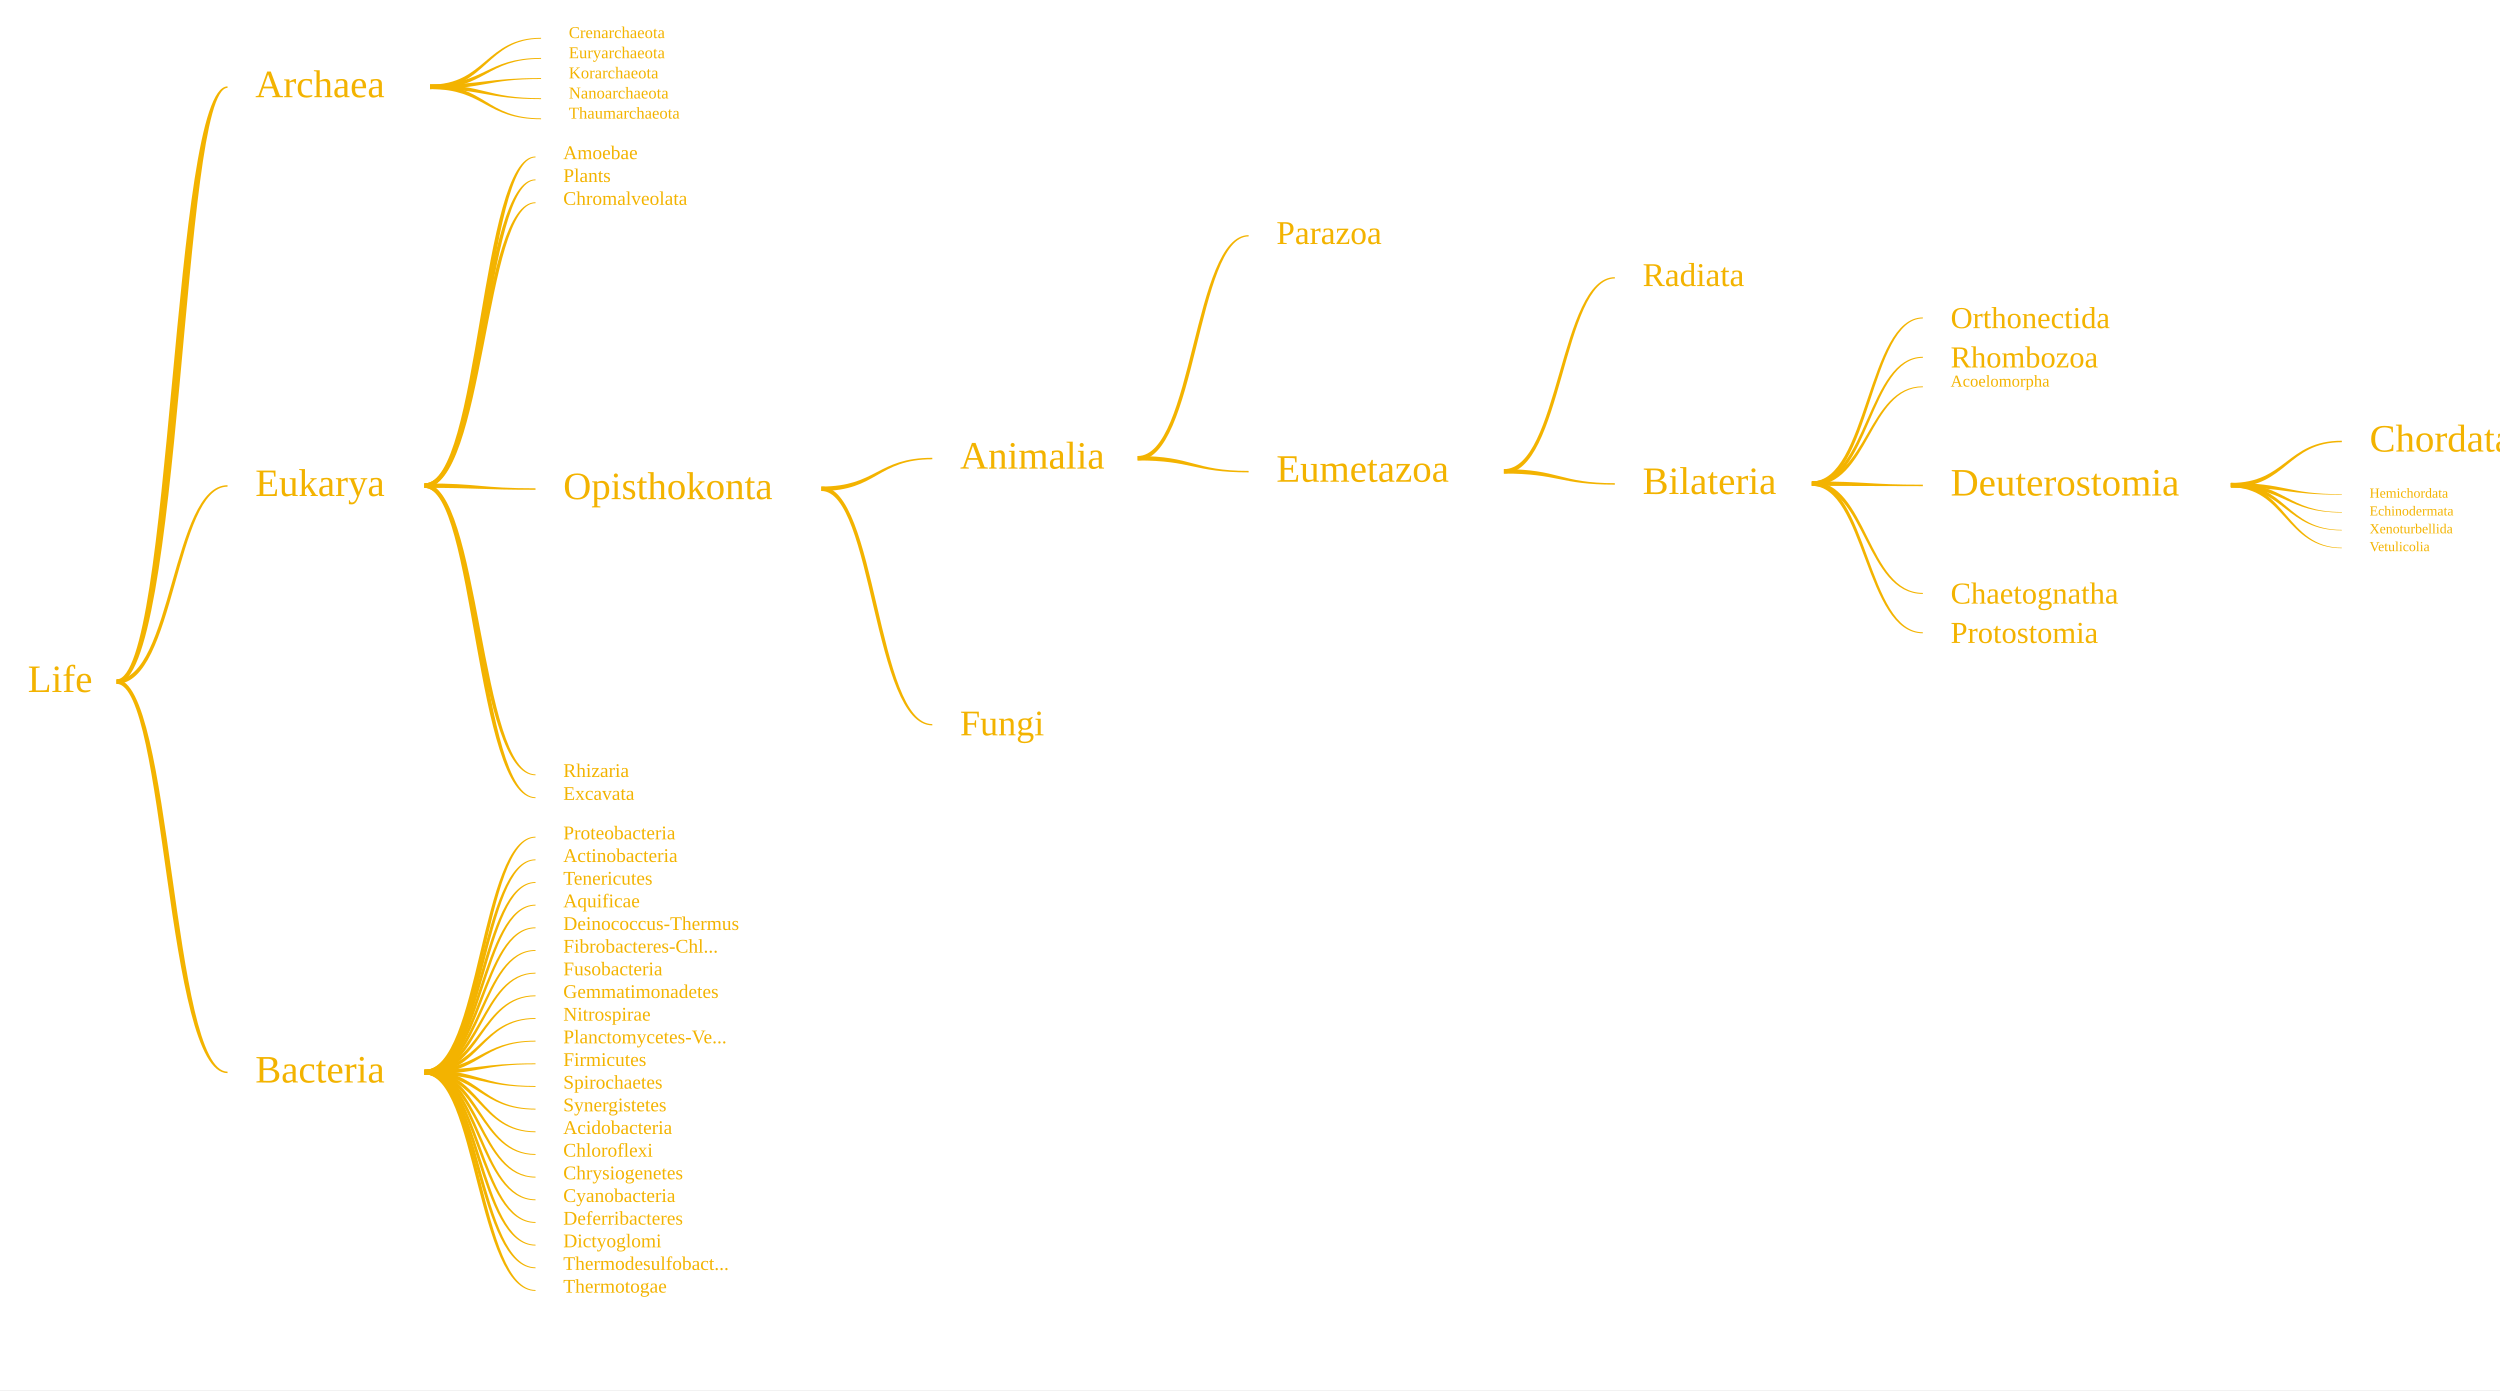
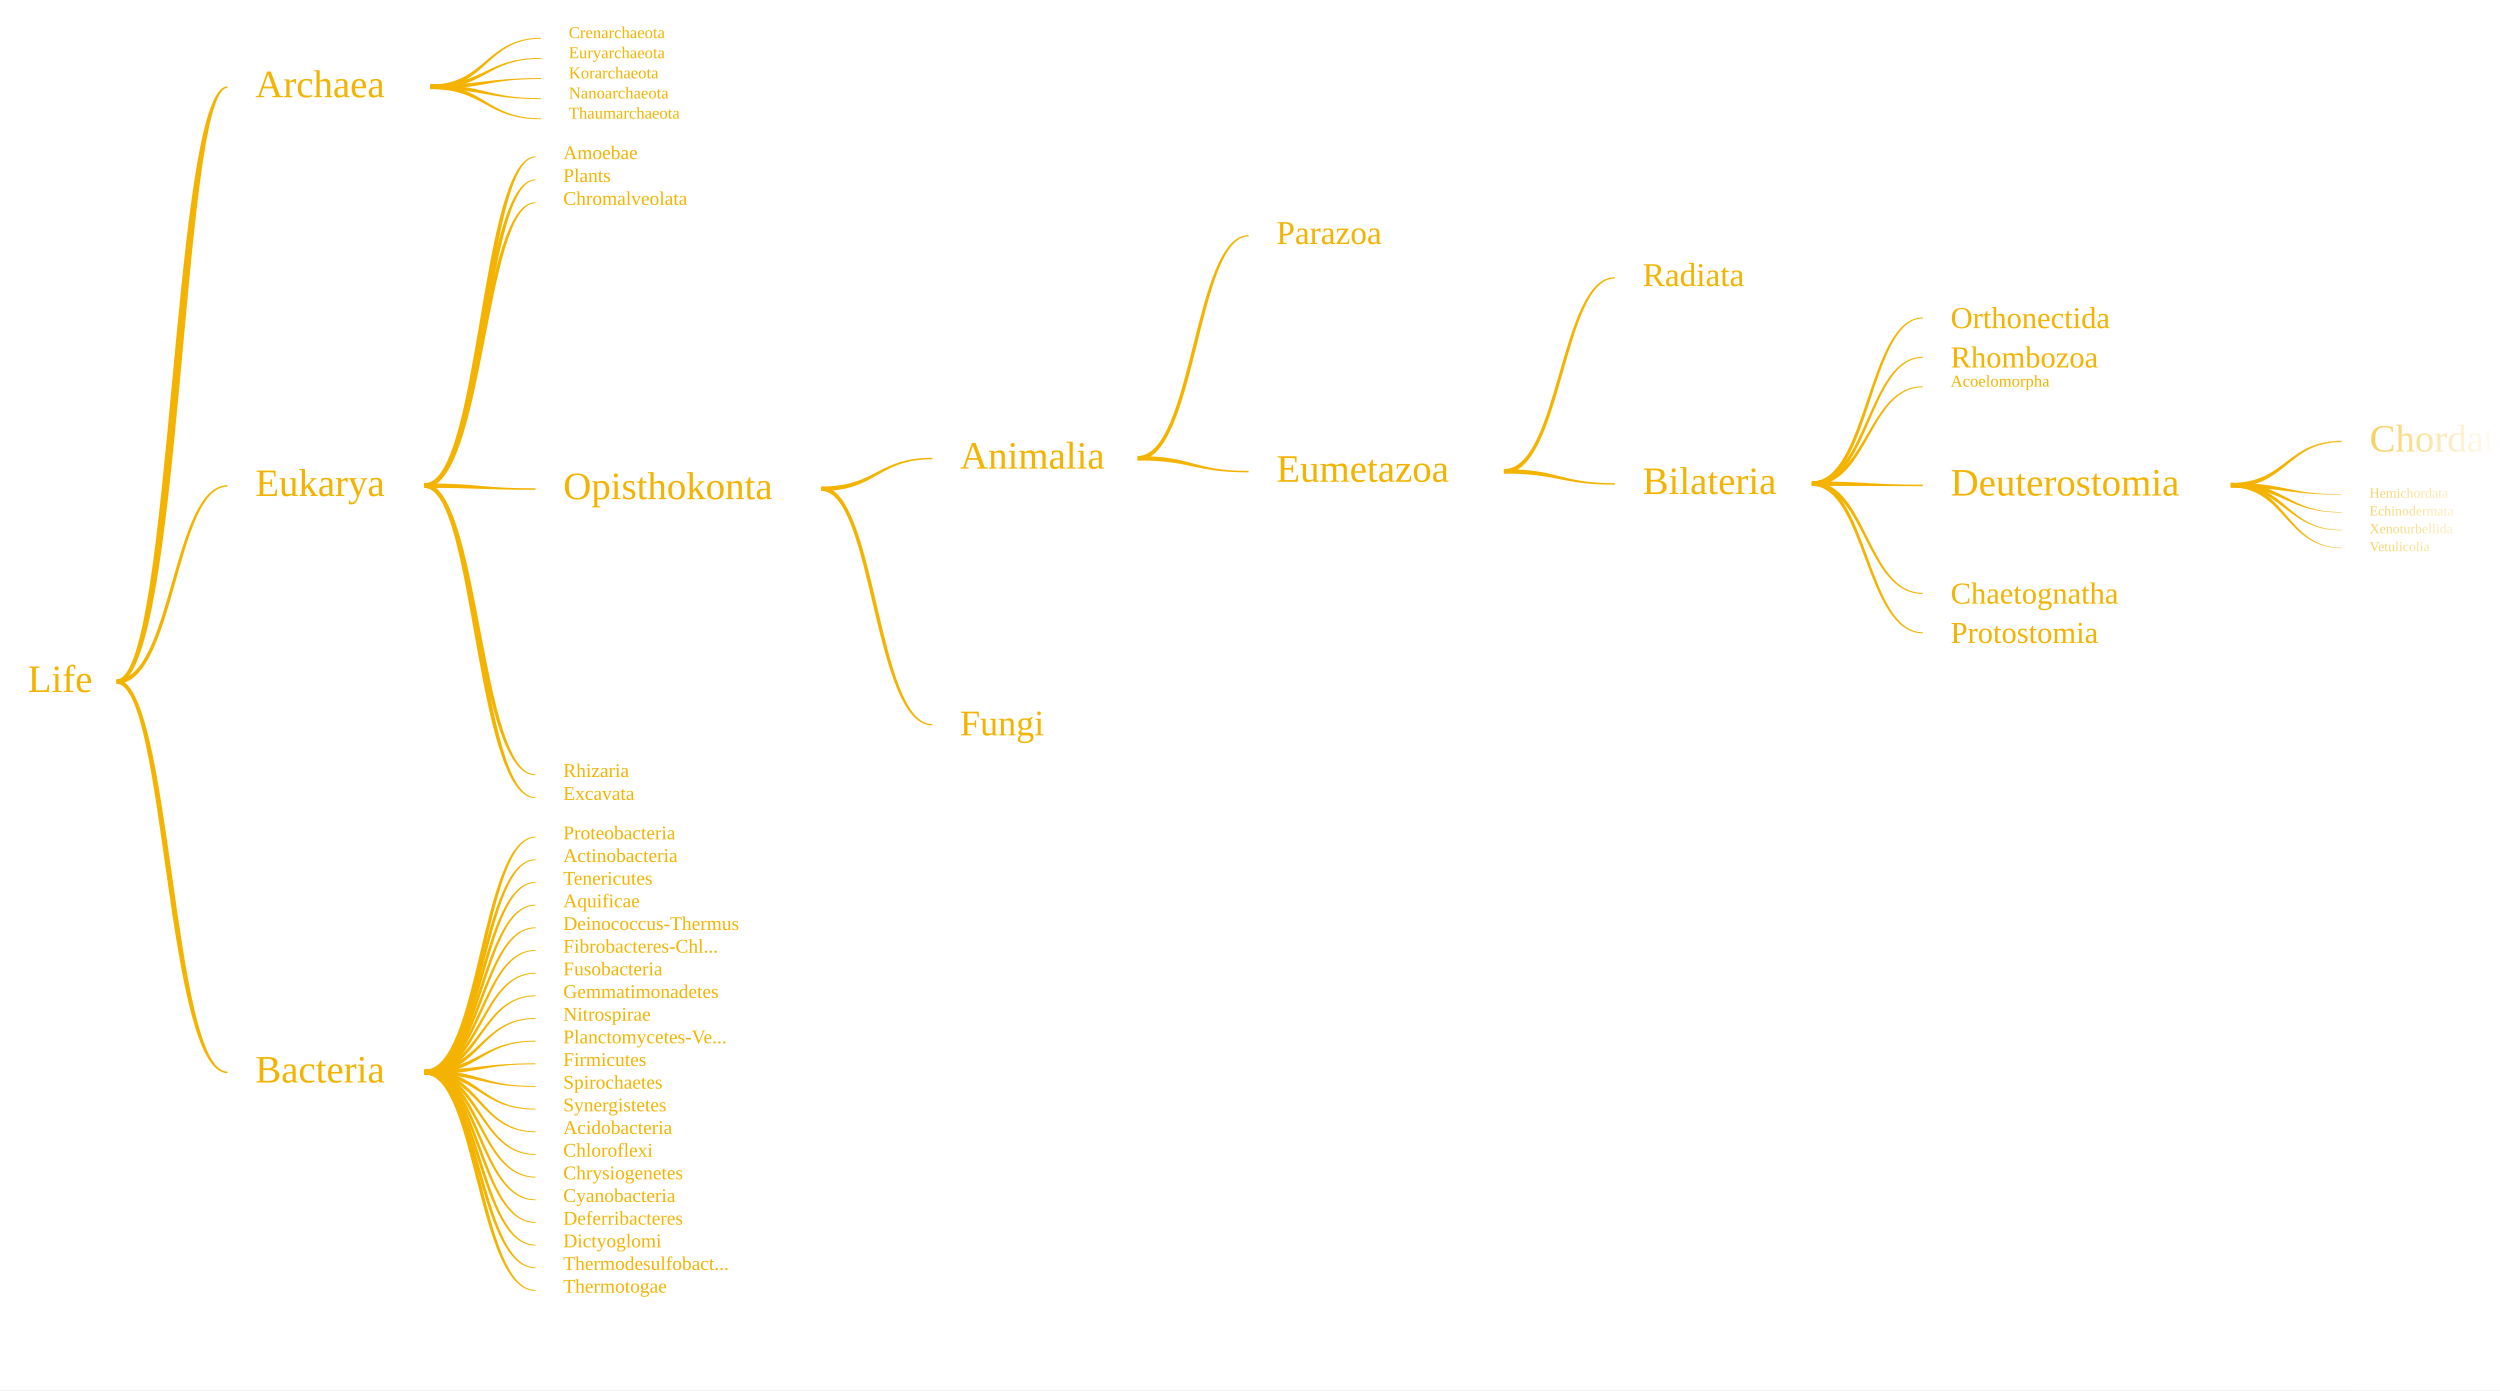
<svg xmlns="http://www.w3.org/2000/svg" width="901" height="501" aria-label="A chart." style="overflow: hidden;">
  <defs id="defs">
    <linearGradient id="_ABSTRACT_RENDERER_ID_0" x1="0%" y1="0%" x2="100%" y2="0%" gradientUnits="objectBoundingBox">
      <stop offset="0%" style="stop-color:#ffffff;stop-opacity:0">
            </stop>
      <stop offset="100%" style="stop-color:#ffffff;stop-opacity:1">
            </stop>
    </linearGradient>
  </defs>
  <g>
    <rect x="0" y="0" width="901" height="501" stroke="none" stroke-width="0" fill="#ffffff">
        </rect>
    <text text-anchor="start" x="10" y="249.4" font-size="14" stroke="none" stroke-width="0" fill="#f3b300" id="4">Life
        </text>
    <path d="M42,244.86C62,244.86,62,31.136,82,31.136L82,31.67C65.562,31.67,65.562,246.46,42,246.46L42,244.86" stroke="none" stroke-width="0" fill="#f3b300">
        </path>
    <text text-anchor="start" x="92" y="35.036" font-size="14" stroke="none" stroke-width="0" fill="#f3b300" id="5">Archaea
        </text>
    <path d="M155,30.496C175,30.496,175,13.627,195,13.627L195,13.961C175.281,13.961,175.281,32.096,155,32.096L155,30.496" stroke="none" stroke-width="0" fill="#f3b300">
        </path>
    <text text-anchor="start" x="205" y="13.727" font-size="6" stroke="none" stroke-width="0" fill="#f3b300" id="8">Crenarchaeota
        </text>
    <path d="M155,30.496C175,30.496,175,20.882,195,20.882L195,21.215C175.16,21.215,175.16,32.096,155,32.096L155,30.496" stroke="none" stroke-width="0" fill="#f3b300">
        </path>
    <text text-anchor="start" x="205" y="20.982" font-size="6" stroke="none" stroke-width="0" fill="#f3b300" id="9">Euryarchaeota
        </text>
    <path d="M155,30.496C175,30.496,175,28.136,195,28.136L195,28.47C175.039,28.47,175.039,32.096,155,32.096L155,30.496" stroke="none" stroke-width="0" fill="#f3b300">
        </path>
    <text text-anchor="start" x="205" y="28.236" font-size="6" stroke="none" stroke-width="0" fill="#f3b300" id="10">Korarchaeota
        </text>
    <path d="M155,30.496C175,30.496,175,35.391,195,35.391L195,35.724C174.918,35.724,174.918,32.096,155,32.096L155,30.496" stroke="none" stroke-width="0" fill="#f3b300">
        </path>
    <text text-anchor="start" x="205" y="35.491" font-size="6" stroke="none" stroke-width="0" fill="#f3b300" id="11">Nanoarchaeota
        </text>
    <path d="M155,30.496C175,30.496,175,42.645,195,42.645L195,42.979C174.798,42.979,174.798,32.096,155,32.096L155,30.496" stroke="none" stroke-width="0" fill="#f3b300">
        </path>
    <text text-anchor="start" x="205" y="42.745" font-size="6" stroke="none" stroke-width="0" fill="#f3b300" id="12">Thaumarchaeota
        </text>
    <path d="M42,244.86C62,244.86,62,174.864,82,174.864L82,175.397C63.167,175.397,63.167,246.46,42,246.46L42,244.86" stroke="none" stroke-width="0" fill="#f3b300">
        </path>
    <text text-anchor="start" x="92" y="178.764" font-size="14" stroke="none" stroke-width="0" fill="#f3b300" id="6">Eukarya
        </text>
    <path d="M153,174.224C173,174.224,173,56.397,193,56.397L193,56.73C174.964,56.73,174.964,175.824,153,175.824L153,174.224" stroke="none" stroke-width="0" fill="#f3b300">
        </path>
    <text text-anchor="start" x="203" y="57.347" font-size="7" stroke="none" stroke-width="0" fill="#f3b300" id="13">Amoebae
        </text>
    <path d="M153,174.224C173,174.224,173,64.644,193,64.644L193,64.978C174.826,64.978,174.826,175.824,153,175.824L153,174.224" stroke="none" stroke-width="0" fill="#f3b300">
        </path>
    <text text-anchor="start" x="203" y="65.594" font-size="7" stroke="none" stroke-width="0" fill="#f3b300" id="14">Plants
        </text>
    <path d="M153,174.224C173,174.224,173,72.892,193,72.892L193,73.225C174.689,73.225,174.689,175.824,153,175.824L153,174.224" stroke="none" stroke-width="0" fill="#f3b300">
        </path>
    <text text-anchor="start" x="203" y="73.842" font-size="7" stroke="none" stroke-width="0" fill="#f3b300" id="15">Chromalveolata
        </text>
    <path d="M153,174.224C173,174.224,173,175.987,193,175.987L193,176.521C172.971,176.521,172.971,175.824,153,175.824L153,174.224" stroke="none" stroke-width="0" fill="#f3b300">
        </path>
    <text text-anchor="start" x="203" y="179.887" font-size="14" stroke="none" stroke-width="0" fill="#f3b300" id="16">Opisthokonta
        </text>
    <path d="M296,175.347C316,175.347,316,164.99,336,164.99L336,165.523C316.173,165.523,316.173,176.947,296,176.947L296,175.347" stroke="none" stroke-width="0" fill="#f3b300">
        </path>
    <text text-anchor="start" x="346" y="168.89" font-size="14" stroke="none" stroke-width="0" fill="#f3b300" id="19">Animalia
        </text>
    <path d="M410,164.35C430,164.35,430,84.741,450,84.741L450,85.207C431.327,85.207,431.327,165.95,410,165.95L410,164.35" stroke="none" stroke-width="0" fill="#f3b300">
        </path>
    <text text-anchor="start" x="460" y="87.941" font-size="12" stroke="none" stroke-width="0" fill="#f3b300" id="21">Parazoa
        </text>
    <path d="M410,164.35C430,164.35,430,169.715,450,169.715L450,170.248C429.911,170.248,429.911,165.95,410,165.95L410,164.35" stroke="none" stroke-width="0" fill="#f3b300">
        </path>
    <text text-anchor="start" x="460" y="173.615" font-size="14" stroke="none" stroke-width="0" fill="#f3b300" id="22">Eumetazoa
        </text>
    <path d="M542,169.075C562,169.075,562,99.89,582,99.89L582,100.357C563.153,100.357,563.153,170.675,542,170.675L542,169.075" stroke="none" stroke-width="0" fill="#f3b300">
        </path>
    <text text-anchor="start" x="592" y="103.09" font-size="12" stroke="none" stroke-width="0" fill="#f3b300" id="23">Radiata
        </text>
    <path d="M542,169.075C562,169.075,562,174.14,582,174.14L582,174.673C561.916,174.673,561.916,170.675,542,170.675L542,169.075" stroke="none" stroke-width="0" fill="#f3b300">
        </path>
    <text text-anchor="start" x="592" y="178.04" font-size="14" stroke="none" stroke-width="0" fill="#f3b300" id="24">Bilateria
        </text>
    <path d="M653,173.5C673,173.5,673,114.407,693,114.407L693,114.774C673.985,114.774,673.985,175.1,653,175.1L653,173.5" stroke="none" stroke-width="0" fill="#f3b300">
        </path>
    <text text-anchor="start" x="703" y="118.257" font-size="11" stroke="none" stroke-width="0" fill="#f3b300" id="25">Orthonectida
        </text>
    <path d="M653,173.5C673,173.5,673,128.59,693,128.59L693,128.957C673.748,128.957,673.748,175.1,653,175.1L653,173.5" stroke="none" stroke-width="0" fill="#f3b300">
        </path>
    <text text-anchor="start" x="703" y="132.44" font-size="11" stroke="none" stroke-width="0" fill="#f3b300" id="26">Rhombozoa
        </text>
    <path d="M653,173.5C673,173.5,673,139.228,693,139.228L693,139.561C673.571,139.561,673.571,175.1,653,175.1L653,173.5" stroke="none" stroke-width="0" fill="#f3b300">
        </path>
    <text text-anchor="start" x="703" y="139.328" font-size="6" stroke="none" stroke-width="0" fill="#f3b300" id="27">Acoelomorpha
        </text>
    <path d="M653,173.5C673,173.5,673,174.685,693,174.685L693,175.219C672.98,175.219,672.98,175.1,653,175.1L653,173.5" stroke="none" stroke-width="0" fill="#f3b300">
        </path>
    <text text-anchor="start" x="703" y="178.585" font-size="14" stroke="none" stroke-width="0" fill="#f3b300" id="28">Deuterostomia
        </text>
    <path d="M804,174.045C824,174.045,824,158.836,844,158.836L844,159.369C824.253,159.369,824.253,175.645,804,175.645L804,174.045" stroke="none" stroke-width="0" fill="#f3b300">
        </path>
    <text text-anchor="start" x="854" y="162.736" font-size="14" stroke="none" stroke-width="0" fill="#f3b300" id="31">Chordata
        </text>
    <path d="M804,174.045C824,174.045,824,178.11,844,178.11L844,178.31C823.932,178.31,823.932,175.645,804,175.645L804,174.045" stroke="none" stroke-width="0" fill="#f3b300">
        </path>
    <text text-anchor="start" x="854" y="179.36" font-size="5" stroke="none" stroke-width="0" fill="#f3b300" id="32">Hemichordata
        </text>
    <path d="M804,174.045C824,174.045,824,184.535,844,184.535L844,184.735C823.825,184.735,823.825,175.645,804,175.645L804,174.045" stroke="none" stroke-width="0" fill="#f3b300">
        </path>
    <text text-anchor="start" x="854" y="185.785" font-size="5" stroke="none" stroke-width="0" fill="#f3b300" id="33">Echinodermata
        </text>
    <path d="M804,174.045C824,174.045,824,190.96,844,190.96L844,191.16C823.718,191.16,823.718,175.645,804,175.645L804,174.045" stroke="none" stroke-width="0" fill="#f3b300">
        </path>
    <text text-anchor="start" x="854" y="192.21" font-size="5" stroke="none" stroke-width="0" fill="#f3b300" id="34">Xenoturbellida
        </text>
    <path d="M804,174.045C824,174.045,824,197.385,844,197.385L844,197.585C823.611,197.585,823.611,175.645,804,175.645L804,174.045" stroke="none" stroke-width="0" fill="#f3b300">
        </path>
    <text text-anchor="start" x="854" y="198.635" font-size="5" stroke="none" stroke-width="0" fill="#f3b300" id="35">Vetulicolia
        </text>
    <path d="M653,173.5C673,173.5,673,213.689,693,213.689L693,214.056C672.33,214.056,672.33,175.1,653,175.1L653,173.5" stroke="none" stroke-width="0" fill="#f3b300">
        </path>
    <text text-anchor="start" x="703" y="217.539" font-size="11" stroke="none" stroke-width="0" fill="#f3b300" id="29">Chaetognatha
        </text>
    <path d="M653,173.5C673,173.5,673,227.872,693,227.872L693,228.239C672.094,228.239,672.094,175.1,653,175.1L653,173.5" stroke="none" stroke-width="0" fill="#f3b300">
        </path>
    <text text-anchor="start" x="703" y="231.722" font-size="11" stroke="none" stroke-width="0" fill="#f3b300" id="30">Protostomia
        </text>
    <path d="M296,175.347C316,175.347,316,260.962,336,260.962L336,261.428C314.573,261.428,314.573,176.947,296,176.947L296,175.347" stroke="none" stroke-width="0" fill="#f3b300">
        </path>
    <text text-anchor="start" x="346" y="265.012" font-size="13" stroke="none" stroke-width="0" fill="#f3b300" id="20">Fungi
        </text>
    <path d="M153,174.224C173,174.224,173,279.083,193,279.083L193,279.416C171.252,279.416,171.252,175.824,153,175.824L153,174.224" stroke="none" stroke-width="0" fill="#f3b300">
        </path>
    <text text-anchor="start" x="203" y="280.033" font-size="7" stroke="none" stroke-width="0" fill="#f3b300" id="17">Rhizaria
        </text>
    <path d="M153,174.224C173,174.224,173,287.331,193,287.331L193,287.664C171.115,287.664,171.115,175.824,153,175.824L153,174.224" stroke="none" stroke-width="0" fill="#f3b300">
        </path>
    <text text-anchor="start" x="203" y="288.281" font-size="7" stroke="none" stroke-width="0" fill="#f3b300" id="18">Excavata
        </text>
    <path d="M42,244.86C62,244.86,62,386.227,82,386.227L82,386.761C59.644,386.761,59.644,246.46,42,246.46L42,244.86" stroke="none" stroke-width="0" fill="#f3b300">
        </path>
    <text text-anchor="start" x="92" y="390.127" font-size="14" stroke="none" stroke-width="0" fill="#f3b300" id="7">Bacteria
        </text>
    <path d="M153,385.587C173,385.587,173,301.539,193,301.539L193,301.872C174.401,301.872,174.401,387.187,153,387.187L153,385.587" stroke="none" stroke-width="0" fill="#f3b300">
        </path>
    <text text-anchor="start" x="203" y="302.489" font-size="7" stroke="none" stroke-width="0" fill="#f3b300" id="46">Proteobacteria
        </text>
    <path d="M153,385.587C173,385.587,173,309.708,193,309.708L193,310.041C174.265,310.041,174.265,387.187,153,387.187L153,385.587" stroke="none" stroke-width="0" fill="#f3b300">
        </path>
    <text text-anchor="start" x="203" y="310.658" font-size="7" stroke="none" stroke-width="0" fill="#f3b300" id="36">Actinobacteria
        </text>
    <path d="M153,385.587C173,385.587,173,317.877,193,317.877L193,318.21C174.129,318.21,174.129,387.187,153,387.187L153,385.587" stroke="none" stroke-width="0" fill="#f3b300">
        </path>
    <text text-anchor="start" x="203" y="318.827" font-size="7" stroke="none" stroke-width="0" fill="#f3b300" id="38">Tenericutes
        </text>
    <path d="M153,385.587C173,385.587,173,326.045,193,326.045L193,326.379C173.992,326.379,173.992,387.187,153,387.187L153,385.587" stroke="none" stroke-width="0" fill="#f3b300">
        </path>
    <text text-anchor="start" x="203" y="326.995" font-size="7" stroke="none" stroke-width="0" fill="#f3b300" id="39">Aquificae
        </text>
    <path d="M153,385.587C173,385.587,173,334.214,193,334.214L193,334.548C173.856,334.548,173.856,387.187,153,387.187L153,385.587" stroke="none" stroke-width="0" fill="#f3b300">
        </path>
    <text text-anchor="start" x="203" y="335.164" font-size="7" stroke="none" stroke-width="0" fill="#f3b300" id="40">Deinococcus-Thermus
        </text>
    <path d="M153,385.587C173,385.587,173,342.383,193,342.383L193,342.716C173.72,342.716,173.72,387.187,153,387.187L153,385.587" stroke="none" stroke-width="0" fill="#f3b300">
        </path>
    <text text-anchor="start" x="203" y="343.333" font-size="7" stroke="none" stroke-width="0" fill="#f3b300" id="41">Fibrobacteres-Chl...
        </text>
    <path d="M153,385.587C173,385.587,173,350.552,193,350.552L193,350.885C173.584,350.885,173.584,387.187,153,387.187L153,385.587" stroke="none" stroke-width="0" fill="#f3b300">
        </path>
    <text text-anchor="start" x="203" y="351.502" font-size="7" stroke="none" stroke-width="0" fill="#f3b300" id="42">Fusobacteria
        </text>
    <path d="M153,385.587C173,385.587,173,358.721,193,358.721L193,359.054C173.448,359.054,173.448,387.187,153,387.187L153,385.587" stroke="none" stroke-width="0" fill="#f3b300">
        </path>
    <text text-anchor="start" x="203" y="359.671" font-size="7" stroke="none" stroke-width="0" fill="#f3b300" id="43">Gemmatimonadetes
        </text>
    <path d="M153,385.587C173,385.587,173,366.89,193,366.89L193,367.223C173.312,367.223,173.312,387.187,153,387.187L153,385.587" stroke="none" stroke-width="0" fill="#f3b300">
        </path>
    <text text-anchor="start" x="203" y="367.84" font-size="7" stroke="none" stroke-width="0" fill="#f3b300" id="44">Nitrospirae
        </text>
    <path d="M153,385.587C173,385.587,173,375.058,193,375.058L193,375.392C173.175,375.392,173.175,387.187,153,387.187L153,385.587" stroke="none" stroke-width="0" fill="#f3b300">
        </path>
    <text text-anchor="start" x="203" y="376.008" font-size="7" stroke="none" stroke-width="0" fill="#f3b300" id="45">Planctomycetes-Ve...
        </text>
    <path d="M153,385.587C173,385.587,173,383.227,193,383.227L193,383.561C173.039,383.561,173.039,387.187,153,387.187L153,385.587" stroke="none" stroke-width="0" fill="#f3b300">
        </path>
    <text text-anchor="start" x="203" y="384.177" font-size="7" stroke="none" stroke-width="0" fill="#f3b300" id="37">Firmicutes
        </text>
    <path d="M153,385.587C173,385.587,173,391.396,193,391.396L193,391.729C172.903,391.729,172.903,387.187,153,387.187L153,385.587" stroke="none" stroke-width="0" fill="#f3b300">
        </path>
    <text text-anchor="start" x="203" y="392.346" font-size="7" stroke="none" stroke-width="0" fill="#f3b300" id="47">Spirochaetes
        </text>
    <path d="M153,385.587C173,385.587,173,399.565,193,399.565L193,399.898C172.767,399.898,172.767,387.187,153,387.187L153,385.587" stroke="none" stroke-width="0" fill="#f3b300">
        </path>
    <text text-anchor="start" x="203" y="400.515" font-size="7" stroke="none" stroke-width="0" fill="#f3b300" id="48">Synergistetes
        </text>
    <path d="M153,385.587C173,385.587,173,407.734,193,407.734L193,408.067C172.631,408.067,172.631,387.187,153,387.187L153,385.587" stroke="none" stroke-width="0" fill="#f3b300">
        </path>
    <text text-anchor="start" x="203" y="408.684" font-size="7" stroke="none" stroke-width="0" fill="#f3b300" id="49">Acidobacteria
        </text>
    <path d="M153,385.587C173,385.587,173,415.903,193,415.903L193,416.236C172.495,416.236,172.495,387.187,153,387.187L153,385.587" stroke="none" stroke-width="0" fill="#f3b300">
        </path>
    <text text-anchor="start" x="203" y="416.853" font-size="7" stroke="none" stroke-width="0" fill="#f3b300" id="50">Chloroflexi
        </text>
    <path d="M153,385.587C173,385.587,173,424.071,193,424.071L193,424.405C172.359,424.405,172.359,387.187,153,387.187L153,385.587" stroke="none" stroke-width="0" fill="#f3b300">
        </path>
    <text text-anchor="start" x="203" y="425.021" font-size="7" stroke="none" stroke-width="0" fill="#f3b300" id="51">Chrysiogenetes
        </text>
    <path d="M153,385.587C173,385.587,173,432.24,193,432.24L193,432.574C172.222,432.574,172.222,387.187,153,387.187L153,385.587" stroke="none" stroke-width="0" fill="#f3b300">
        </path>
    <text text-anchor="start" x="203" y="433.19" font-size="7" stroke="none" stroke-width="0" fill="#f3b300" id="52">Cyanobacteria
        </text>
    <path d="M153,385.587C173,385.587,173,440.409,193,440.409L193,440.742C172.086,440.742,172.086,387.187,153,387.187L153,385.587" stroke="none" stroke-width="0" fill="#f3b300">
        </path>
    <text text-anchor="start" x="203" y="441.359" font-size="7" stroke="none" stroke-width="0" fill="#f3b300" id="53">Deferribacteres
        </text>
    <path d="M153,385.587C173,385.587,173,448.578,193,448.578L193,448.911C171.95,448.911,171.95,387.187,153,387.187L153,385.587" stroke="none" stroke-width="0" fill="#f3b300">
        </path>
    <text text-anchor="start" x="203" y="449.528" font-size="7" stroke="none" stroke-width="0" fill="#f3b300" id="54">Dictyoglomi
        </text>
    <path d="M153,385.587C173,385.587,173,456.747,193,456.747L193,457.08C171.814,457.08,171.814,387.187,153,387.187L153,385.587" stroke="none" stroke-width="0" fill="#f3b300">
        </path>
    <text text-anchor="start" x="203" y="457.697" font-size="7" stroke="none" stroke-width="0" fill="#f3b300" id="55">Thermodesulfobact...
        </text>
    <path d="M153,385.587C173,385.587,173,464.916,193,464.916L193,465.249C171.678,465.249,171.678,387.187,153,387.187L153,385.587" stroke="none" stroke-width="0" fill="#f3b300">
        </path>
    <text text-anchor="start" x="203" y="465.866" font-size="7" stroke="none" stroke-width="0" fill="#f3b300" id="56">Thermotogae
        </text>
-     <rect x="825.917" y="0" width="75.083" height="501" stroke="none" stroke-width="0" fill="url(https://www.w3schools.com/howto/tryit.asp?filename=tryhow_google_pie_chart#_ABSTRACT_RENDERER_ID_0)">
+     <rect x="825.917" y="0" width="75.083" height="501" stroke="none" stroke-width="0" fill="url(#_ABSTRACT_RENDERER_ID_0)">
        </rect>
  </g>
  <g>
    <rect x="0" y="0" width="901" height="501" stroke="none" stroke-width="0" fill-opacity="0" fill="none">
        </rect>
  </g>
</svg>
